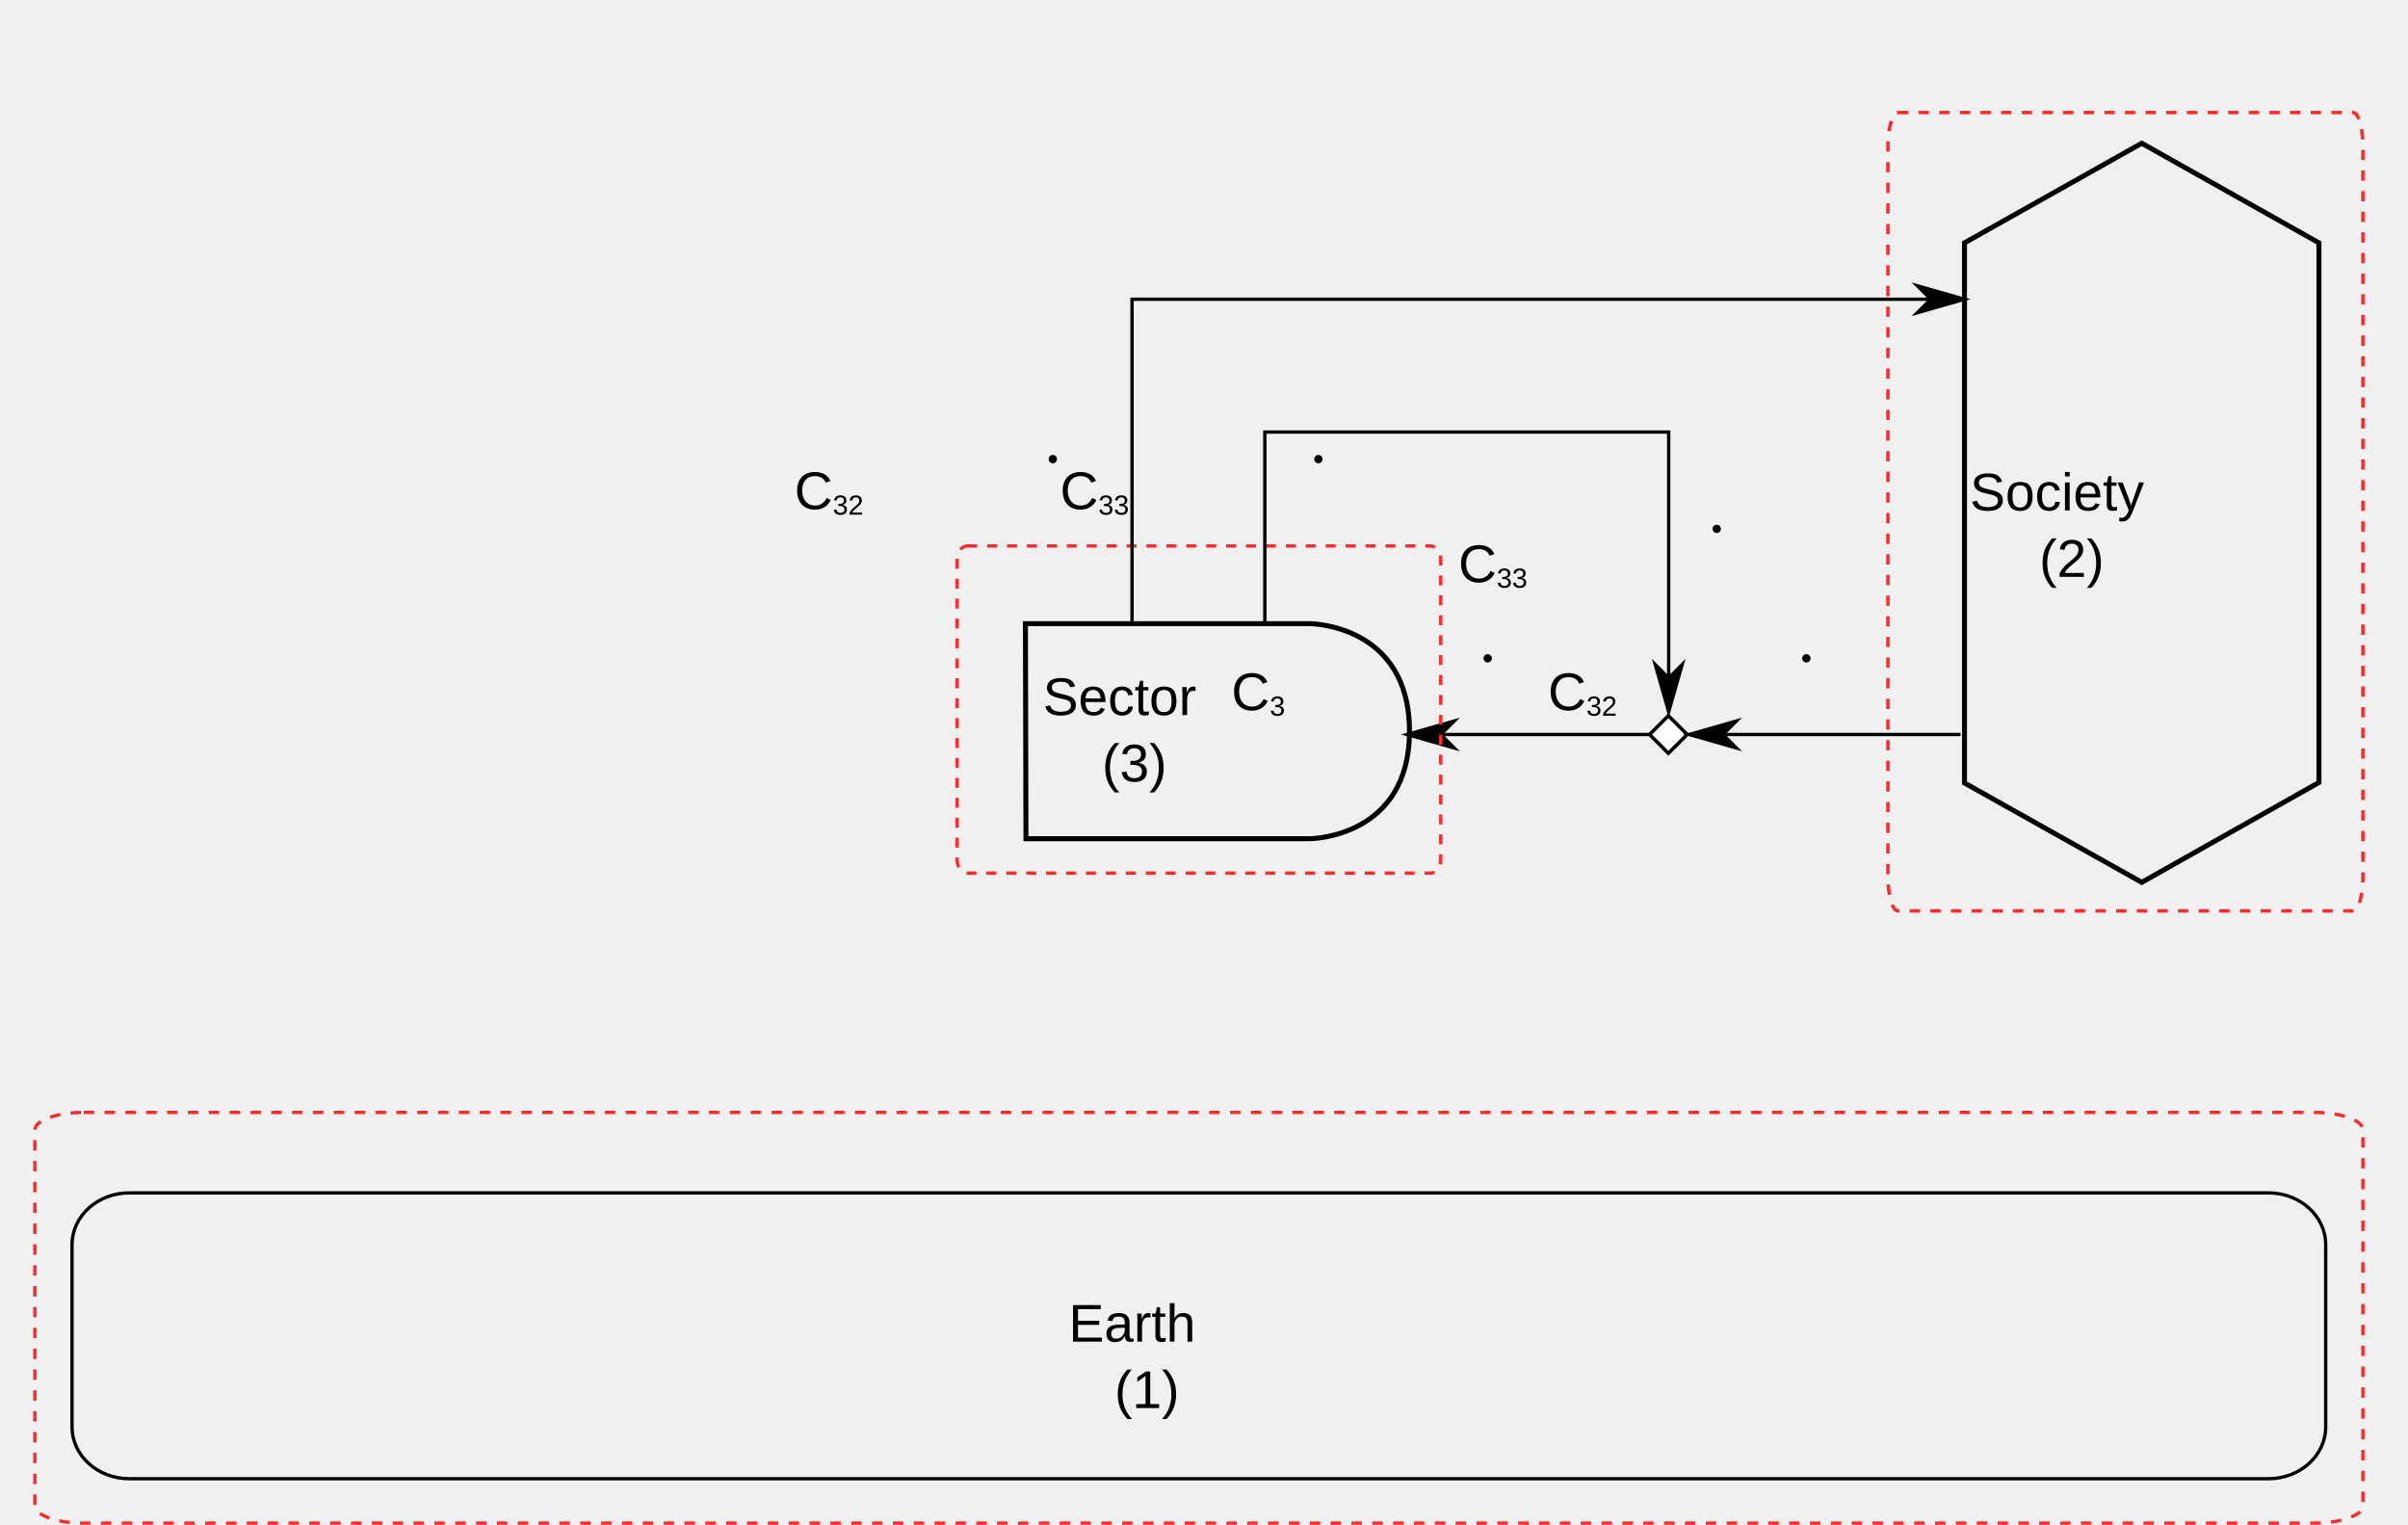
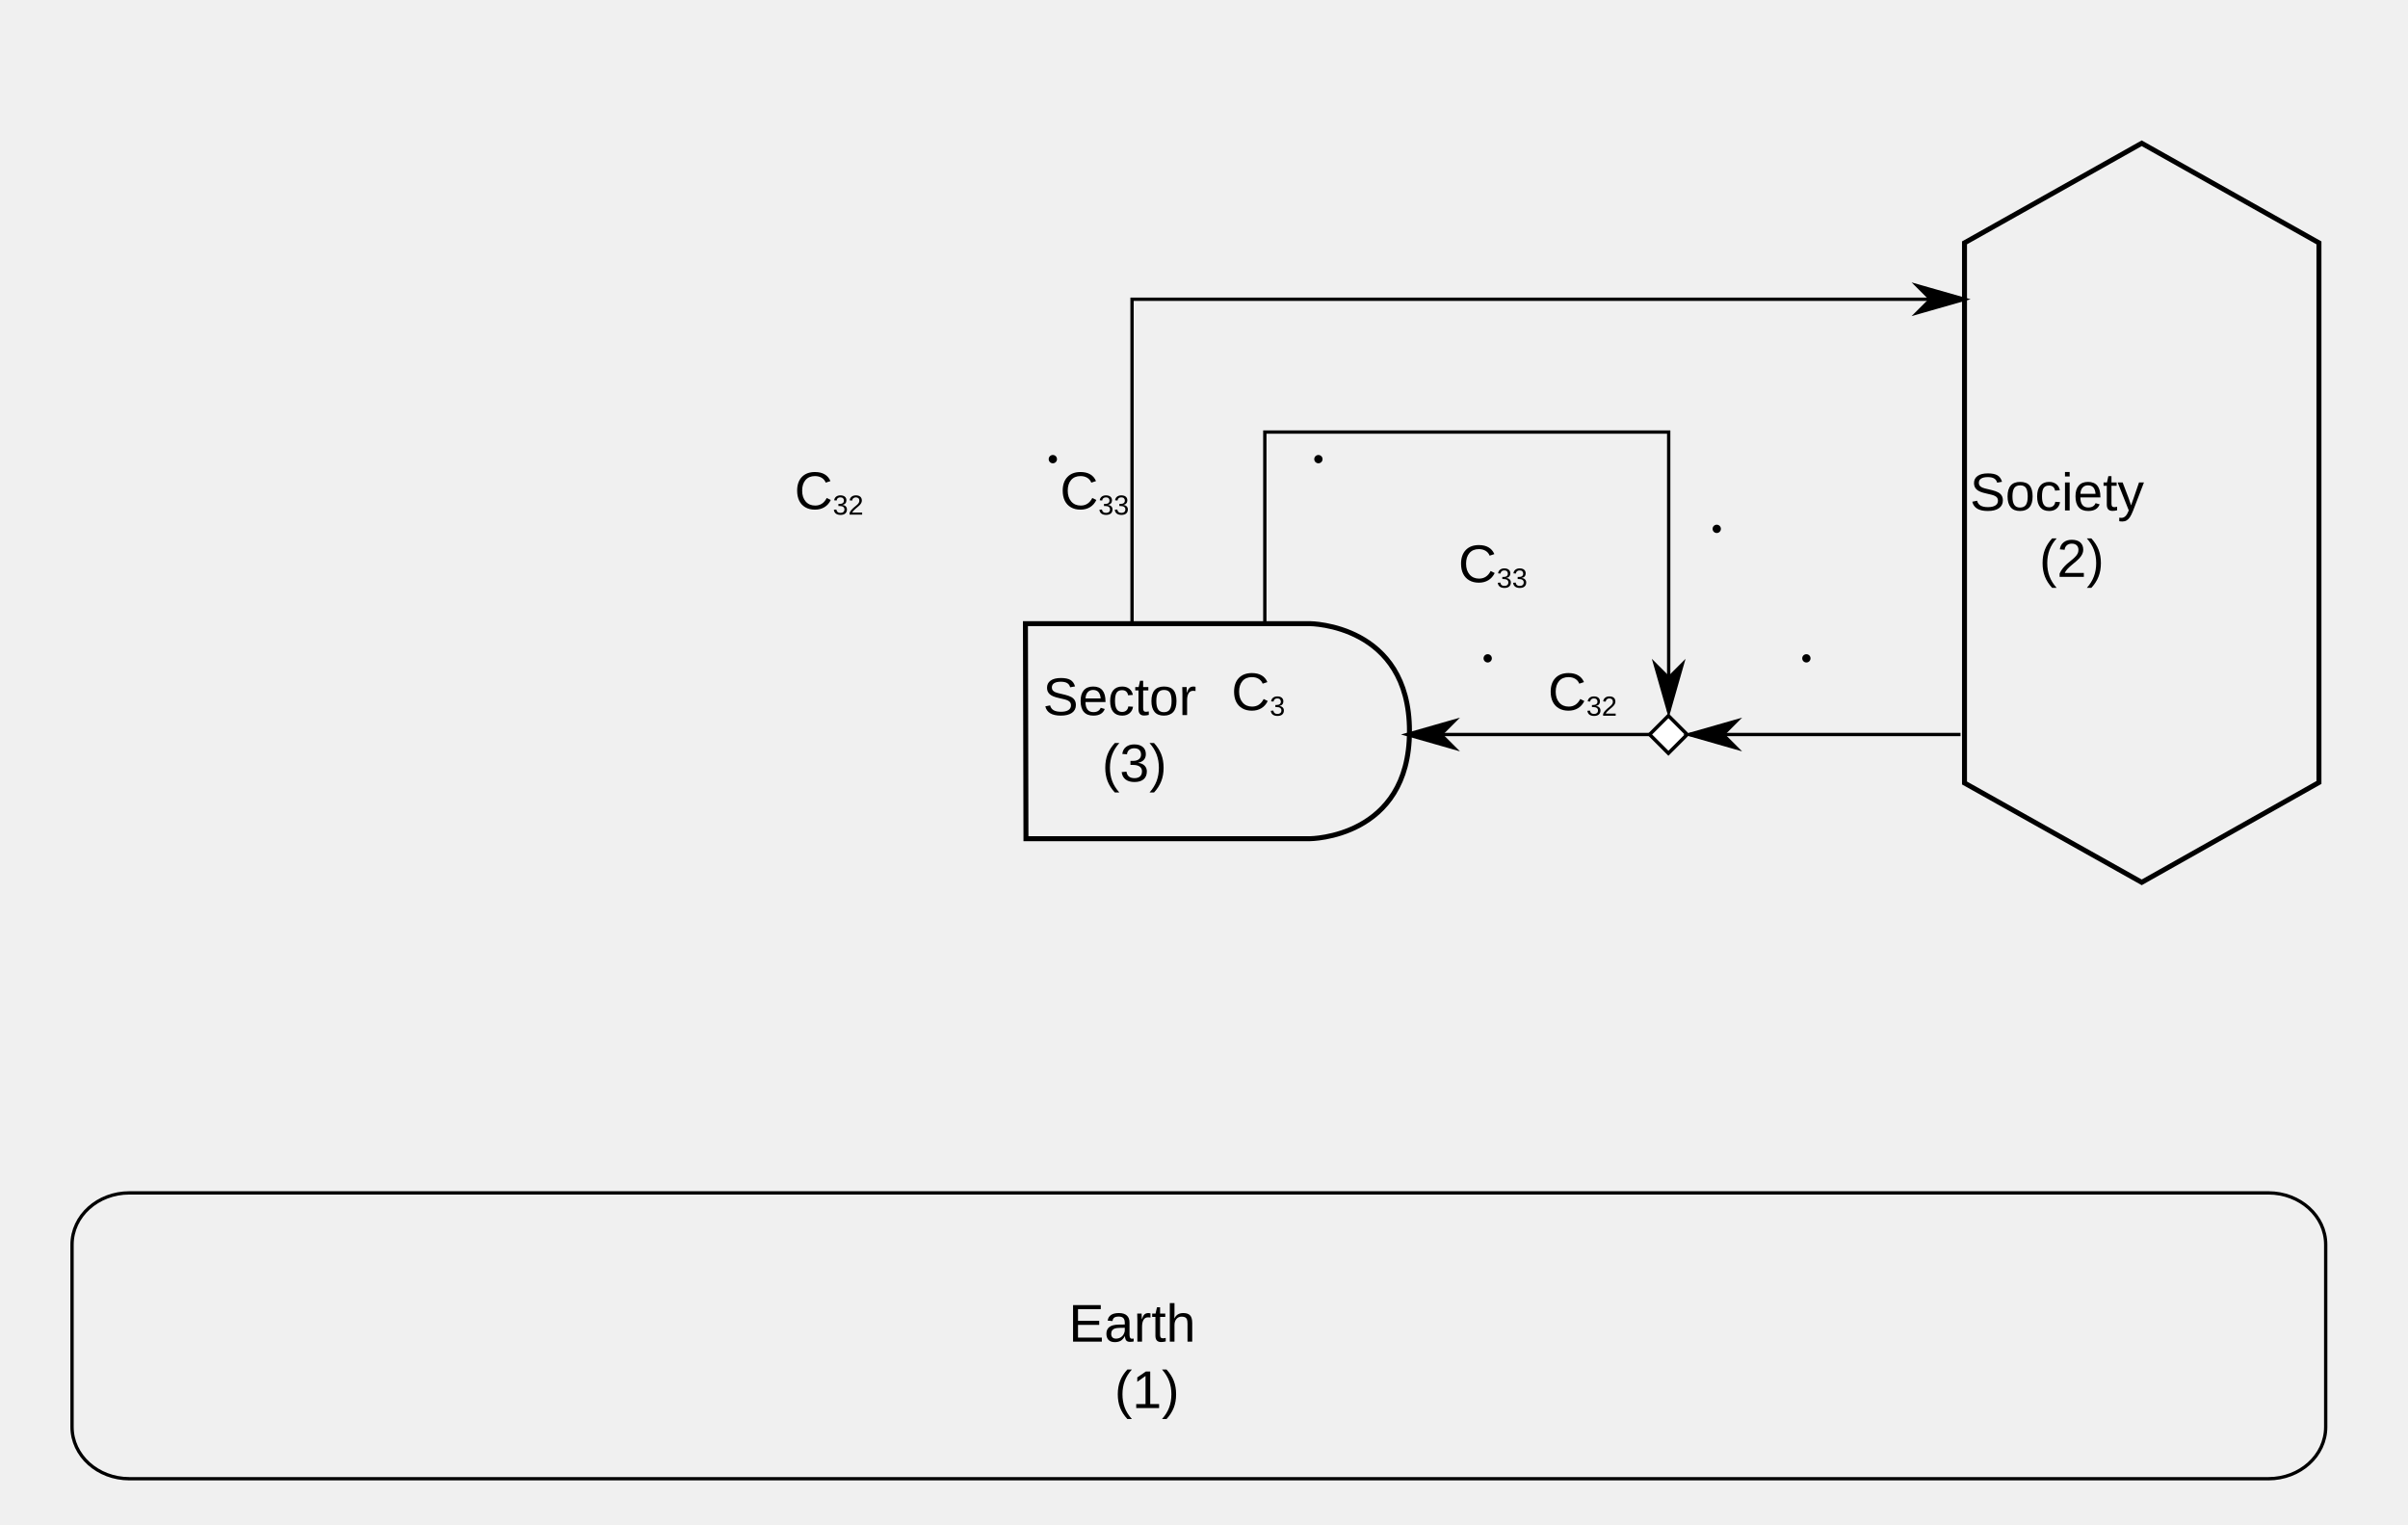
<svg xmlns="http://www.w3.org/2000/svg" version="1.1" width="1450.794" height="918.519" id="svg2" xml:space="preserve">
  <defs id="defs6">
    <marker orient="auto" refY="0" refX="0" id="Arrow1Lstart" style="overflow:visible">
      <path id="path4143" d="M 0,0 5,-5 -12.5,0 5,5 0,0 z" style="fill-rule:evenodd;stroke:#000000;stroke-width:1pt;marker-start:none" transform="matrix(0.8,0,0,0.8,10,0)" />
    </marker>
    <marker orient="auto" refY="0" refX="0" id="Arrow1Lend" style="overflow:visible">
      <path id="path4132" d="M 0,0 5,-5 -12.5,0 5,5 0,0 z" style="fill-rule:evenodd;stroke:#000000;stroke-width:1pt;marker-start:none" transform="matrix(-0.8,0,0,-0.8,-10,0)" />
    </marker>
    <marker style="overflow:visible" id="InfiniteLineStart" refX="0" refY="0" orient="auto">
      <g id="g4065" transform="translate(-13,0)">
        <circle d="M 3.8,0 C 3.8,0.442 3.442,0.8 3,0.8 2.558,0.8 2.2,0.442 2.2,0 c 0,-0.442 0.358,-0.8 0.8,-0.8 0.442,0 0.8,0.358 0.8,0.8 z" id="circle4067" r="0.8" cy="0" cx="3" />
        <circle d="M 7.3,0 C 7.3,0.442 6.942,0.8 6.5,0.8 6.058,0.8 5.7,0.442 5.7,0 c 0,-0.442 0.358,-0.8 0.8,-0.8 0.442,0 0.8,0.358 0.8,0.8 z" id="circle4069" r="0.8" cy="0" cx="6.5" />
        <circle d="M 10.8,0 C 10.8,0.442 10.442,0.8 10,0.8 9.558,0.8 9.2,0.442 9.2,0 c 0,-0.442 0.358,-0.8 0.8,-0.8 0.442,0 0.8,0.358 0.8,0.8 z" id="circle4071" r="0.8" cy="0" cx="10" />
      </g>
    </marker>
    <marker orient="auto" refY="0" refX="0" id="InfiniteLineStart-3" style="overflow:visible">
      <g transform="translate(-13,0)" id="g4065-9">
        <circle cx="3" cy="0" r="0.8" id="circle4067-9" d="M 3.8,0 C 3.8,0.442 3.442,0.8 3,0.8 2.558,0.8 2.2,0.442 2.2,0 c 0,-0.442 0.358,-0.8 0.8,-0.8 0.442,0 0.8,0.358 0.8,0.8 z" />
        <circle cx="6.5" cy="0" r="0.8" id="circle4069-7" d="M 7.3,0 C 7.3,0.442 6.942,0.8 6.5,0.8 6.058,0.8 5.7,0.442 5.7,0 c 0,-0.442 0.358,-0.8 0.8,-0.8 0.442,0 0.8,0.358 0.8,0.8 z" />
        <circle cx="10" cy="0" r="0.8" id="circle4071-0" d="M 10.8,0 C 10.8,0.442 10.442,0.8 10,0.8 9.558,0.8 9.2,0.442 9.2,0 c 0,-0.442 0.358,-0.8 0.8,-0.8 0.442,0 0.8,0.358 0.8,0.8 z" />
      </g>
    </marker>
    <marker style="overflow:visible" id="Arrow1Lend-0" refX="0" refY="0" orient="auto">
      <path transform="matrix(-0.8,0,0,-0.8,-10,0)" style="fill-rule:evenodd;stroke:#000000;stroke-width:1pt;marker-start:none" d="M 0,0 5,-5 -12.5,0 5,5 0,0 z" id="path4132-2" />
    </marker>
    <marker style="overflow:visible" id="Arrow1Lstart-7" refX="0" refY="0" orient="auto">
      <path transform="matrix(0.8,0,0,0.8,10,0)" style="fill-rule:evenodd;stroke:#000000;stroke-width:1pt;marker-start:none" d="M 0,0 5,-5 -12.5,0 5,5 0,0 z" id="path4143-9" />
    </marker>
    <marker style="overflow:visible" id="EmptyDiamondL" refX="0.0" refY="0.0" orient="auto">
      <path transform="scale(0.8)" style="fill-rule:evenodd;fill:#FFFFFF;stroke:#000000;stroke-width:1.0pt;marker-start:none" d="M 0,-7.071 L -7.071,0 L 0,7.071 L 7.071,0 L 0,-7.071 z " id="path4169" />
    </marker>
    <marker orient="auto" refY="0" refX="0" id="InfiniteLineStart-0" style="overflow:visible">
      <g transform="translate(-13,0)" id="g4065-5">
        <circle cx="3" cy="0" r="0.8" id="circle4067-6" d="M 3.8,0 C 3.8,0.442 3.442,0.8 3,0.8 2.558,0.8 2.2,0.442 2.2,0 c 0,-0.442 0.358,-0.8 0.8,-0.8 0.442,0 0.8,0.358 0.8,0.8 z" />
        <circle cx="6.5" cy="0" r="0.8" id="circle4069-78" d="M 7.3,0 C 7.3,0.442 6.942,0.8 6.5,0.8 6.058,0.8 5.7,0.442 5.7,0 c 0,-0.442 0.358,-0.8 0.8,-0.8 0.442,0 0.8,0.358 0.8,0.8 z" />
        <circle cx="10" cy="0" r="0.8" id="circle4071-06" d="M 10.8,0 C 10.8,0.442 10.442,0.8 10,0.8 9.558,0.8 9.2,0.442 9.2,0 c 0,-0.442 0.358,-0.8 0.8,-0.8 0.442,0 0.8,0.358 0.8,0.8 z" />
      </g>
    </marker>
    <marker style="overflow:visible" id="Arrow1Lend-7" refX="0" refY="0" orient="auto">
      <path transform="matrix(-0.8,0,0,-0.8,-10,0)" style="fill-rule:evenodd;stroke:#000000;stroke-width:1pt;marker-start:none" d="M 0,0 5,-5 -12.5,0 5,5 0,0 z" id="path4132-0" />
    </marker>
    <marker style="overflow:visible" id="Arrow1Lstart-0" refX="0" refY="0" orient="auto">
      <path transform="matrix(0.8,0,0,0.8,10,0)" style="fill-rule:evenodd;stroke:#000000;stroke-width:1pt;marker-start:none" d="M 0,0 5,-5 -12.5,0 5,5 0,0 z" id="path4143-5" />
    </marker>
  </defs>
  <g transform="matrix(1.25,0,0,-1.25,797.0021,416.4022)" id="g10">
    <g id="g12">
      <rect style="fill:none;stroke:#000000;stroke-width:1.6;stroke-linecap:butt;stroke-linejoin:miter;stroke-miterlimit:4;stroke-opacity:1;stroke-dasharray:none;stroke-dashoffset:0" id="rect4109" width="137.754" height="1086.244" x="241.74" y="-483.366" transform="matrix(0,-1,-1,0,0,0)" rx="24.934" ry="27.614" />
      <text transform="scale(1,-1)" id="text4115" y="313.416" x="-59.893" style="font-size:25.6px;font-style:normal;font-variant:normal;font-weight:normal;font-stretch:normal;text-align:center;line-height:125%;letter-spacing:0px;word-spacing:0px;text-anchor:middle;fill:#000000;fill-opacity:1;stroke:none;font-family:Arial;-inkscape-font-specification:Arial" xml:space="preserve">
        <tspan y="313.416" x="-59.893" id="tspan4117">Earth</tspan>
        <tspan y="345.416" x="-59.893" id="tspan4119">(1)</tspan>
      </text>
      <g id="g3904" transform="translate(4.656204,0)">
-         <rect width="228.922" height="384.72" rx="4.804" ry="16.312" x="267.711" y="-278.878" transform="scale(1,-1)" id="rect3037" style="fill:none;stroke:#ff2a2a;stroke-width:1.658;stroke-miterlimit:4;stroke-opacity:1;stroke-dasharray:4.974, 4.974;stroke-dashoffset:0" />
        <text transform="scale(1,-1)" id="text3119" y="-87.124" x="388.306" style="font-size:25.6px;font-style:normal;font-variant:normal;font-weight:normal;font-stretch:normal;text-align:center;line-height:125%;letter-spacing:0px;word-spacing:0px;text-anchor:middle;fill:#000000;fill-opacity:1;stroke:none;font-family:Arial;-inkscape-font-specification:Arial" xml:space="preserve">
          <tspan y="-87.124" x="388.306" id="tspan3123">Society</tspan>
          <tspan y="-55.124" x="388.306" id="tspan3125">(2)</tspan>
        </text>
        <path style="fill:none;stroke:#000000;stroke-width:2.4;stroke-linecap:butt;stroke-linejoin:miter;stroke-miterlimit:4;stroke-opacity:1;stroke-dasharray:none" id="path4124" d="m 304.615,-44.212 0,260.3 85.42,48 85.417,-48 0,-260.047 -85.417,-48.125 z" />
      </g>
-       <rect width="1122.091" height="197.921" rx="23.546" ry="8.392" x="-620.802" y="202.973" transform="scale(1,-1)" id="rect4745" style="fill:none;stroke:#ff2a2a;stroke-width:1.6;stroke-miterlimit:4;stroke-opacity:1;stroke-dasharray:5.023, 5.023;stroke-dashoffset:0" />
      <text xml:space="preserve" style="font-size:40px;font-style:normal;font-weight:normal;line-height:125%;letter-spacing:0px;word-spacing:0px;fill:#000000;fill-opacity:1;stroke:none;font-family:Sans" x="1491.808" y="664.912" id="text3105" transform="matrix(0.8,0,0,-0.8,-637.6017,333.1218)">
        <tspan id="tspan3107" x="1491.808" y="664.912" />
      </text>
      <g id="g10-3" transform="translate(1225.022,-64.78471)">
        <g id="g12-9">
          <text transform="matrix(0.8,0,0,-0.8,-637.6017,333.1218)" id="text3105-3" y="664.912" x="1491.808" style="font-size:40px;font-style:normal;font-weight:normal;line-height:125%;letter-spacing:0px;word-spacing:0px;fill:#000000;fill-opacity:1;stroke:none;font-family:Sans" xml:space="preserve">
            <tspan y="664.912" x="1491.808" id="tspan3107-8" />
          </text>
        </g>
      </g>
      <path style="fill:none;stroke:#000000;stroke-width:1.6;stroke-linecap:butt;stroke-linejoin:miter;stroke-miterlimit:4;stroke-opacity:1;stroke-dasharray:none;marker-start:url(#Arrow1Lstart-0);marker-end:url(#EmptyDiamondL)" id="path24" d="m 40.757,-20.841 125.794,0" />
      <g id="g5963" transform="translate(-21.79792,11.2)">
        <g id="g5970">
          <path style="fill:none;stroke:#000000;stroke-width:2.4;stroke-linecap:butt;stroke-linejoin:miter;stroke-miterlimit:4;stroke-opacity:1;stroke-dasharray:none" id="path14" d="m -121.554,21.379 137.1,0 c 0,0 48,-0.209 48,-51.82 -2.6e-4,-51.611 -48,-51.817 -48,-51.817 l -136.847,0 z" />
-           <rect style="fill:none;stroke:#ff2a2a;stroke-width:1.6;stroke-miterlimit:4;stroke-opacity:1;stroke-dasharray:4.8, 4.8;stroke-dashoffset:0" id="rect3056" transform="scale(1,-1)" y="-58.824" x="-154.519" ry="6.686" rx="4.892" height="157.679" width="233.122" />
          <text transform="scale(1,-1)" id="text3085" y="22.689" x="-29.904" style="font-size:25.6px;font-style:normal;font-variant:normal;font-weight:normal;font-stretch:normal;text-align:center;line-height:125%;letter-spacing:0px;word-spacing:0px;text-anchor:middle;fill:#000000;fill-opacity:1;stroke:none;font-family:Arial;-inkscape-font-specification:Arial" xml:space="preserve">
            <tspan y="22.689" x="-29.904" id="tspan3089">Sector</tspan>
            <tspan id="tspan3115" y="54.689" x="-29.904">(3)</tspan>
          </text>
        </g>
      </g>
      <path id="path4774" d="m 166.695,-9.701 0,134.61 -194.662,0 0,-91.544" style="fill:none;stroke:#000000;stroke-width:1.6;stroke-linecap:butt;stroke-linejoin:miter;stroke-opacity:1;marker-start:url(#Arrow1Lstart-0);marker-end:none" />
      <text transform="scale(1,-1)" id="text4981" y="9.113" x="95.607" style="font-size:25.6px;font-style:normal;font-variant:normal;font-weight:normal;font-stretch:normal;text-align:end;line-height:125%;letter-spacing:0px;word-spacing:0px;text-anchor:end;fill:#000000;fill-opacity:1;stroke:none;font-family:Arial;-inkscape-font-specification:Arial" xml:space="preserve">
        <tspan y="9.113" x="95.607" id="tspan4983">C<tspan id="tspan4985" style="font-size:52%;baseline-shift:sub">3</tspan>
        </tspan>
      </text>
      <text xml:space="preserve" style="font-size:25.6px;font-style:normal;font-variant:normal;font-weight:normal;font-stretch:normal;text-align:end;line-height:125%;letter-spacing:0px;word-spacing:0px;text-anchor:end;fill:#000000;fill-opacity:1;stroke:none;font-family:Arial;-inkscape-font-specification:Arial" x="212.407" y="-52.572" id="text4993" transform="scale(1,-1)">
        <tspan id="tspan4995" x="212.407" y="-52.572">C<tspan style="font-size:52%;baseline-shift:sub" id="tspan4997">33</tspan>
        </tspan>
      </text>
      <text transform="scale(1,-1)" id="text5029" y="-87.772" x="20.407" style="font-size:25.6px;font-style:normal;font-variant:normal;font-weight:normal;font-stretch:normal;text-align:end;line-height:125%;letter-spacing:0px;word-spacing:0px;text-anchor:end;fill:#000000;fill-opacity:1;stroke:none;font-family:Arial;-inkscape-font-specification:Arial" xml:space="preserve">
        <tspan y="-87.772" x="20.407" id="tspan5031">C<tspan id="tspan5033" style="font-size:52%;baseline-shift:sub">33</tspan>
        </tspan>
      </text>
      <path transform="matrix(0.07404241,0,0,-0.1031305,11.34359,137.6853)" d="m -155.143,250.419 c 0,10.71 -12.093,19.393 -27.012,19.393 -14.918,0 -27.012,-8.682 -27.012,-19.393 0,-10.71 12.093,-19.393 27.012,-19.393 14.918,0 27.012,8.682 27.012,19.393 z" id="path3105" style="fill:#000000;fill-opacity:1;stroke:none" />
      <path transform="matrix(0.07404241,0,0,-0.1031305,92.9436,41.6853)" d="m -155.143,250.419 c 0,10.71 -12.093,19.393 -27.012,19.393 -14.918,0 -27.012,-8.682 -27.012,-19.393 0,-10.71 12.093,-19.393 27.012,-19.393 14.918,0 27.012,8.682 27.012,19.393 z" id="path3125" style="fill:#000000;fill-opacity:1;stroke:none" />
      <path style="fill:#000000;fill-opacity:1;stroke:none" id="path3132" d="m -155.143,250.419 c 0,10.71 -12.093,19.393 -27.012,19.393 -14.918,0 -27.012,-8.682 -27.012,-19.393 0,-10.71 12.093,-19.393 27.012,-19.393 14.918,0 27.012,8.682 27.012,19.393 z" transform="matrix(0.07404241,0,0,-0.1031305,203.3436,104.0853)" />
      <path d="m 176.757,-20.841 130.594,0" id="path6395" style="fill:none;stroke:#000000;stroke-width:1.6;stroke-linecap:butt;stroke-linejoin:miter;stroke-miterlimit:4;stroke-opacity:1;stroke-dasharray:none;marker-end:none;marker-start:url(#Arrow1Lstart-0)" />
      <text xml:space="preserve" style="font-size:25.6px;font-style:normal;font-variant:normal;font-weight:normal;font-stretch:normal;text-align:end;line-height:125%;letter-spacing:0px;word-spacing:0px;text-anchor:end;fill:#000000;fill-opacity:1;stroke:none;font-family:Arial;-inkscape-font-specification:Arial" x="255.607" y="9.113" id="text6397" transform="scale(1,-1)">
        <tspan id="tspan6399" x="255.607" y="9.113">C<tspan style="font-size:52%;baseline-shift:sub" id="tspan6401">32</tspan>
        </tspan>
      </text>
      <path style="fill:#000000;fill-opacity:1;stroke:none" id="path6403" d="m -155.143,250.419 c 0,10.71 -12.093,19.393 -27.012,19.393 -14.918,0 -27.012,-8.682 -27.012,-19.393 0,-10.71 12.093,-19.393 27.012,-19.393 14.918,0 27.012,8.682 27.012,19.393 z" transform="matrix(0.07404241,0,0,-0.1031305,246.5436,41.6853)" />
      <path style="fill:none;stroke:#000000;stroke-width:1.6;stroke-linecap:butt;stroke-linejoin:miter;stroke-opacity:1;marker-start:url(#Arrow1Lstart-0);marker-end:none" d="m 309.095,188.909 -401.062,0 0,-155.544" id="path3074" />
      <text xml:space="preserve" style="font-size:25.6px;font-style:normal;font-variant:normal;font-weight:normal;font-stretch:normal;text-align:end;line-height:125%;letter-spacing:0px;word-spacing:0px;text-anchor:end;fill:#000000;fill-opacity:1;stroke:none;font-family:Arial;-inkscape-font-specification:Arial" x="-107.593" y="-87.772" id="text4140" transform="scale(1,-1)">
        <tspan id="tspan4142" x="-107.593" y="-87.772">C<tspan style="font-size:52%;baseline-shift:sub" id="tspan4144">32</tspan>
        </tspan>
      </text>
      <path style="fill:#000000;fill-opacity:1;stroke:none" id="path4146" d="m -155.143,250.419 a 27.012,19.393 0 1 1 -54.023,0 27.012,19.393 0 1 1 54.023,0 z" transform="matrix(0.07404241,0,0,-0.1031305,-116.6564,137.6853)" />
    </g>
  </g>
</svg>
